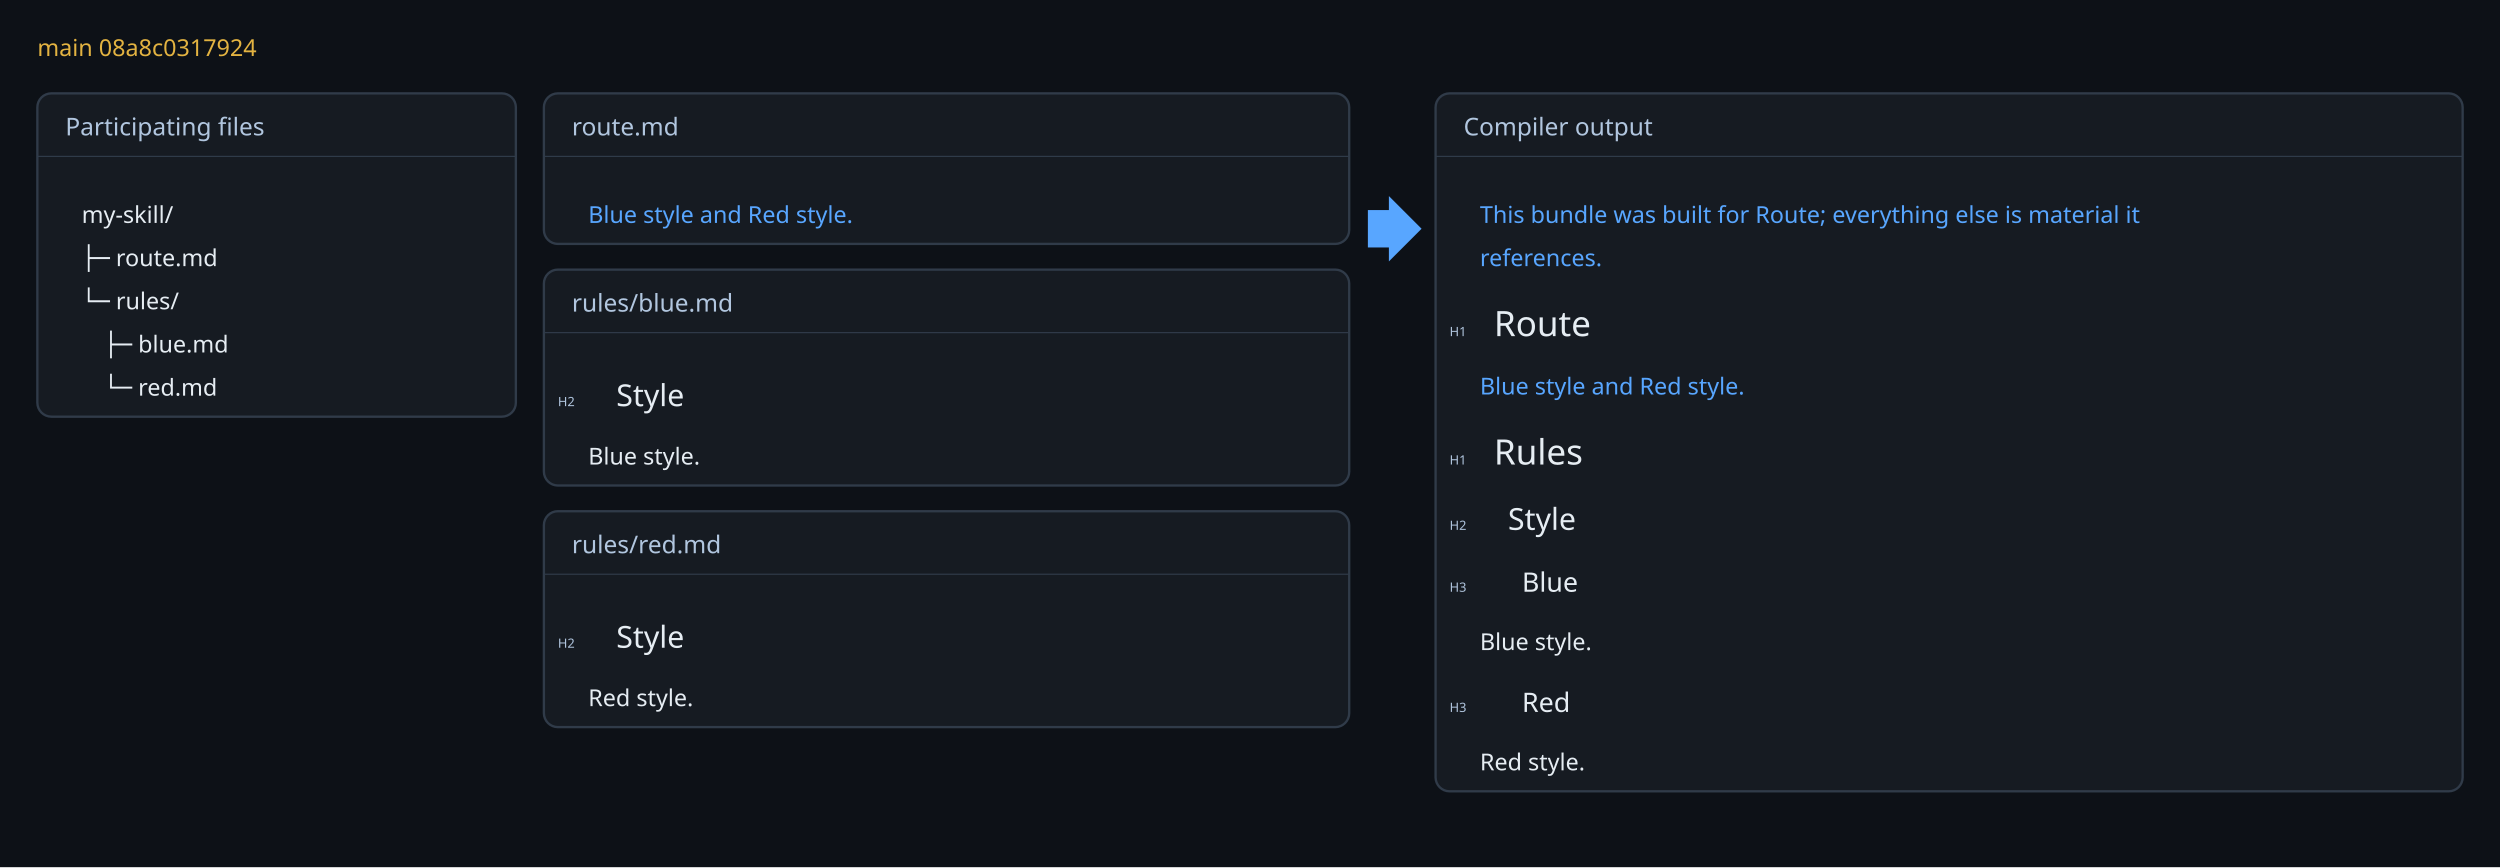
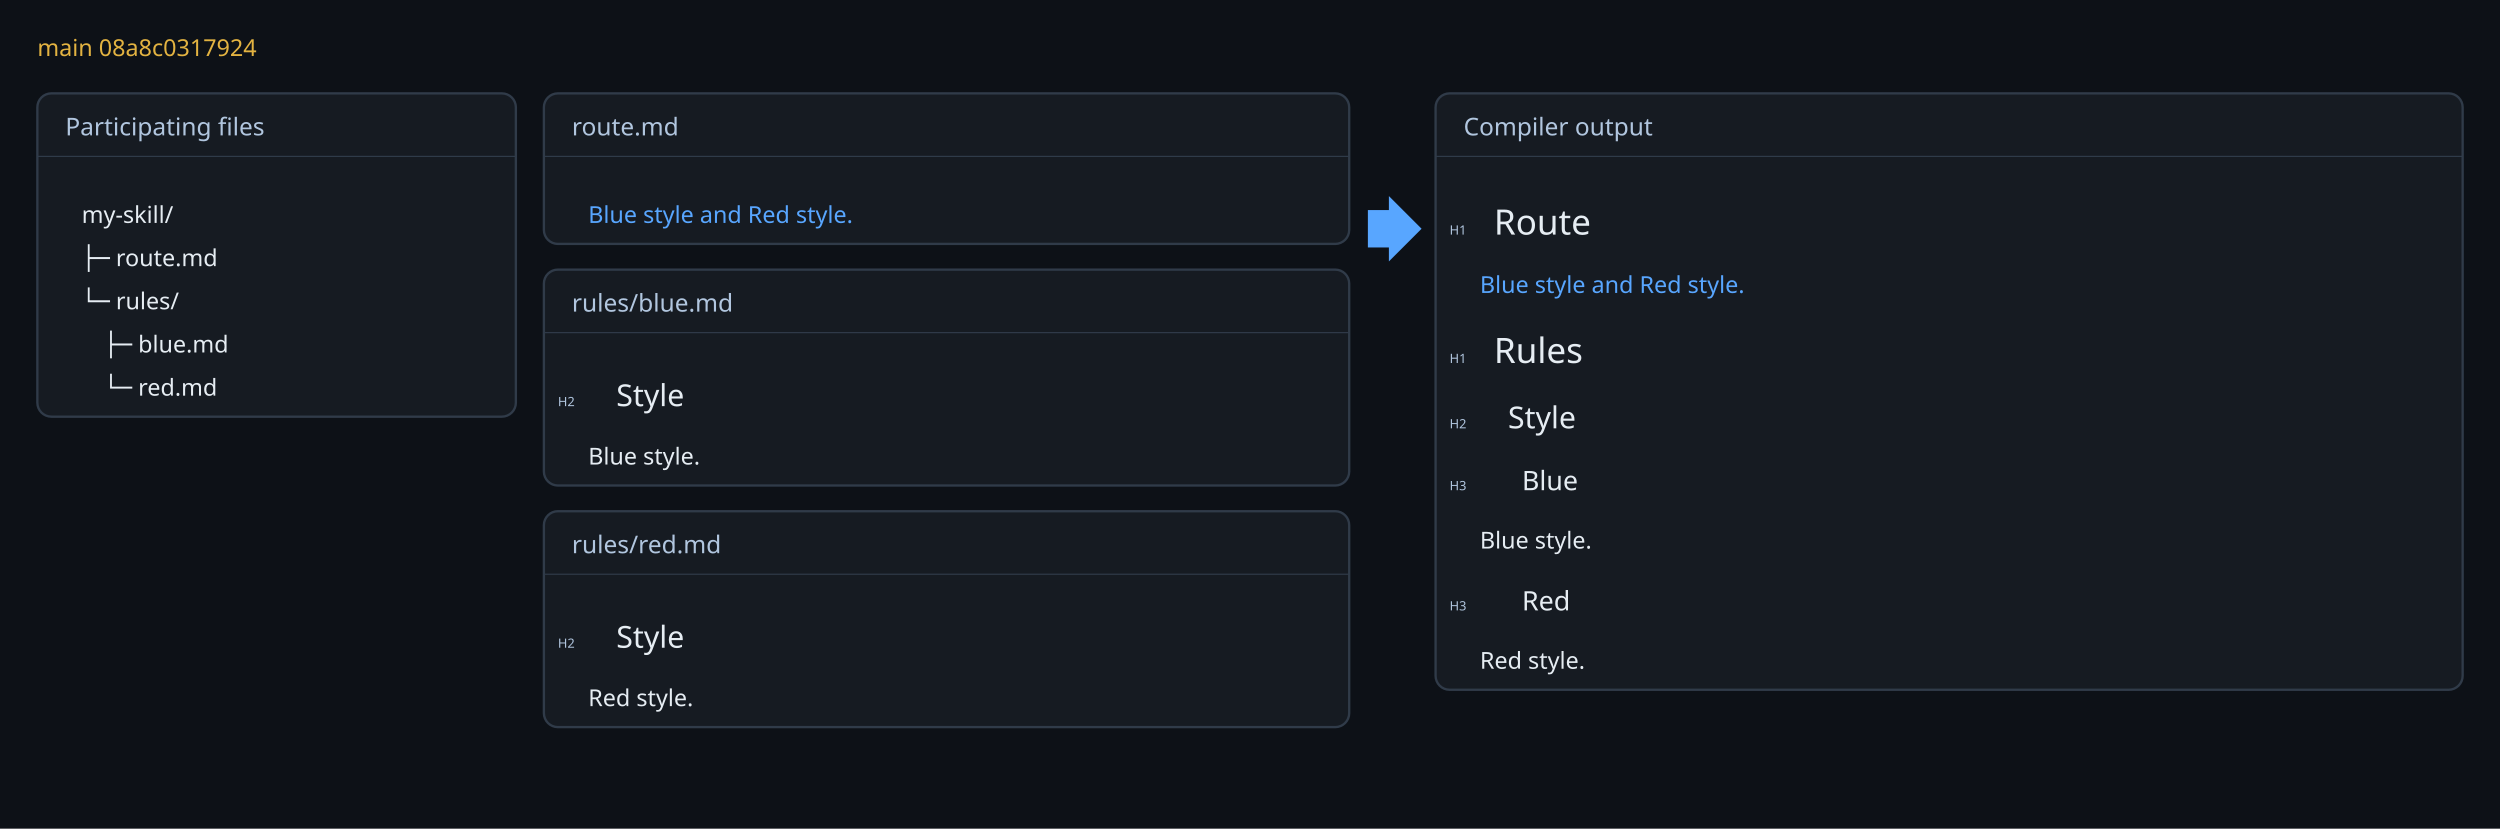
- <svg xmlns="http://www.w3.org/2000/svg" width="2142" height="743" viewBox="0 0 2142 743" role="img" aria-labelledby="title desc">
-   <rect width="2142" height="743" fill="#0d1117" />
+ <svg xmlns="http://www.w3.org/2000/svg" width="2142" height="710" viewBox="0 0 2142 710" role="img" aria-labelledby="title desc">
+   <rect width="2142" height="710" fill="#0d1117" />
  <g font-family="IBM Plex Mono" xml:space="preserve">
    <text x="32" y="48" font-size="20" fill="#e3b341" font-weight="400">main 08a8c0317924</text>
    <rect x="32" y="80" width="410" height="277" rx="12" fill="#161b22" stroke="#303b49" stroke-width="2" />
    <text x="56" y="116" font-size="21" fill="#b1c6df" font-weight="400">Participating files</text>
    <path d="M32 134 H442" stroke="#303b49" />
    <text x="70" y="191" font-size="20" fill="#e6edf3" font-weight="400">my-skill/</text>
    <text x="70" y="228" font-size="20" fill="#e6edf3" font-weight="400">├─ route.md</text>
    <text x="70" y="265" font-size="20" fill="#e6edf3" font-weight="400">└─ rules/</text>
    <text x="70" y="302" font-size="20" fill="#e6edf3" font-weight="400">   ├─ blue.md</text>
    <text x="70" y="339" font-size="20" fill="#e6edf3" font-weight="400">   └─ red.md</text>
    <rect x="466" y="80" width="690" height="129" rx="12" fill="#161b22" stroke="#303b49" stroke-width="2" />
    <text x="490" y="116" font-size="21" fill="#b1c6df" font-weight="400">route.md</text>
    <path d="M466 134 H1156" stroke="#303b49" />
    <text x="504" y="191" font-size="20" fill="#58a6ff" font-weight="400">Blue style and Red style.</text>
    <rect x="466" y="231" width="690" height="185" rx="12" fill="#161b22" stroke="#303b49" stroke-width="2" />
    <text x="490" y="267" font-size="21" fill="#b1c6df" font-weight="400">rules/blue.md</text>
    <path d="M466 285 H1156" stroke="#303b49" />
    <text x="478" y="348" font-size="11" fill="#b1c6df" font-weight="400">H2</text>
    <text x="528" y="348" font-size="26" fill="#e6edf3" font-weight="500">Style</text>
    <text x="504" y="398" font-size="20" fill="#e6edf3" font-weight="400">Blue style.</text>
    <rect x="466" y="438" width="690" height="185" rx="12" fill="#161b22" stroke="#303b49" stroke-width="2" />
    <text x="490" y="474" font-size="21" fill="#b1c6df" font-weight="400">rules/red.md</text>
    <path d="M466 492 H1156" stroke="#303b49" />
    <text x="478" y="555" font-size="11" fill="#b1c6df" font-weight="400">H2</text>
    <text x="528" y="555" font-size="26" fill="#e6edf3" font-weight="500">Style</text>
    <text x="504" y="605" font-size="20" fill="#e6edf3" font-weight="400">Red style.</text>
-     <rect x="1230" y="80" width="880" height="598" rx="12" fill="#161b22" stroke="#303b49" stroke-width="2" />
+     <rect x="1230" y="80" width="880" height="511" rx="12" fill="#161b22" stroke="#303b49" stroke-width="2" />
    <text x="1254" y="116" font-size="21" fill="#b1c6df" font-weight="400">Compiler output</text>
    <path d="M1230 134 H2110" stroke="#303b49" />
-     <text x="1268" y="191" font-size="20" fill="#58a6ff" font-weight="400">This bundle was built for Route; everything else is material it</text>
-     <text x="1268" y="228" font-size="20" fill="#58a6ff" font-weight="400">references.</text>
-     <text x="1242" y="288" font-size="11" fill="#b1c6df" font-weight="400">H1</text>
-     <text x="1280" y="288" font-size="30" fill="#e6edf3" font-weight="500">Route</text>
-     <text x="1268" y="338" font-size="20" fill="#58a6ff" font-weight="400">Blue style and Red style.</text>
-     <text x="1242" y="398" font-size="11" fill="#b1c6df" font-weight="400">H1</text>
-     <text x="1280" y="398" font-size="30" fill="#e6edf3" font-weight="500">Rules</text>
-     <text x="1242" y="454" font-size="11" fill="#b1c6df" font-weight="400">H2</text>
-     <text x="1292" y="454" font-size="26" fill="#e6edf3" font-weight="500">Style</text>
-     <text x="1242" y="507" font-size="11" fill="#b1c6df" font-weight="400">H3</text>
-     <text x="1304" y="507" font-size="23" fill="#e6edf3" font-weight="500">Blue</text>
-     <text x="1268" y="557" font-size="20" fill="#e6edf3" font-weight="400">Blue style.</text>
-     <text x="1242" y="610" font-size="11" fill="#b1c6df" font-weight="400">H3</text>
-     <text x="1304" y="610" font-size="23" fill="#e6edf3" font-weight="500">Red</text>
-     <text x="1268" y="660" font-size="20" fill="#e6edf3" font-weight="400">Red style.</text>
+     <text x="1242" y="201" font-size="11" fill="#b1c6df" font-weight="400">H1</text>
+     <text x="1280" y="201" font-size="30" fill="#e6edf3" font-weight="500">Route</text>
+     <text x="1268" y="251" font-size="20" fill="#58a6ff" font-weight="400">Blue style and Red style.</text>
+     <text x="1242" y="311" font-size="11" fill="#b1c6df" font-weight="400">H1</text>
+     <text x="1280" y="311" font-size="30" fill="#e6edf3" font-weight="500">Rules</text>
+     <text x="1242" y="367" font-size="11" fill="#b1c6df" font-weight="400">H2</text>
+     <text x="1292" y="367" font-size="26" fill="#e6edf3" font-weight="500">Style</text>
+     <text x="1242" y="420" font-size="11" fill="#b1c6df" font-weight="400">H3</text>
+     <text x="1304" y="420" font-size="23" fill="#e6edf3" font-weight="500">Blue</text>
+     <text x="1268" y="470" font-size="20" fill="#e6edf3" font-weight="400">Blue style.</text>
+     <text x="1242" y="523" font-size="11" fill="#b1c6df" font-weight="400">H3</text>
+     <text x="1304" y="523" font-size="23" fill="#e6edf3" font-weight="500">Red</text>
+     <text x="1268" y="573" font-size="20" fill="#e6edf3" font-weight="400">Red style.</text>
    <path d="M1172 180 H1190 V168 L1218 196 L1190 224 V212 H1172Z" fill="#58a6ff" />
  </g>
</svg>
